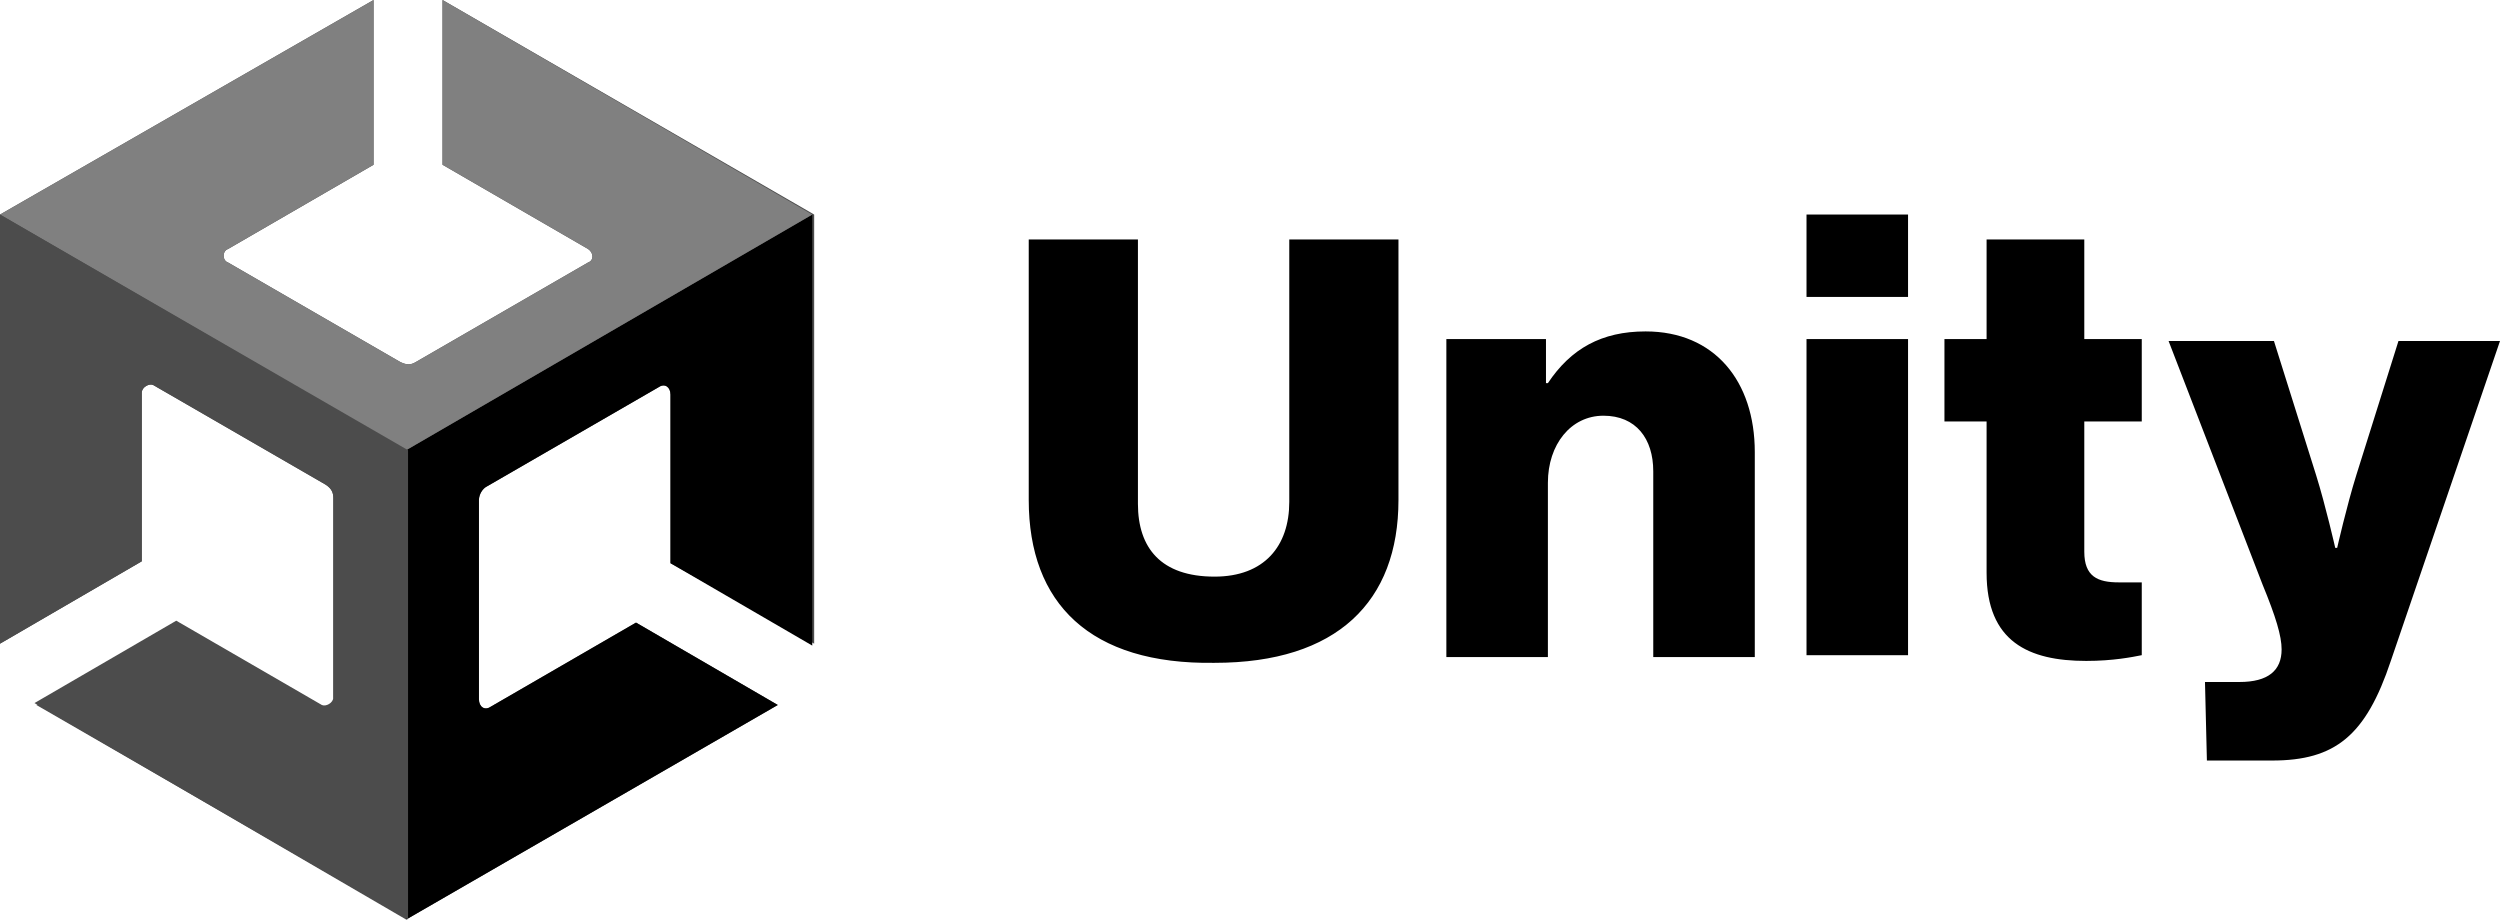
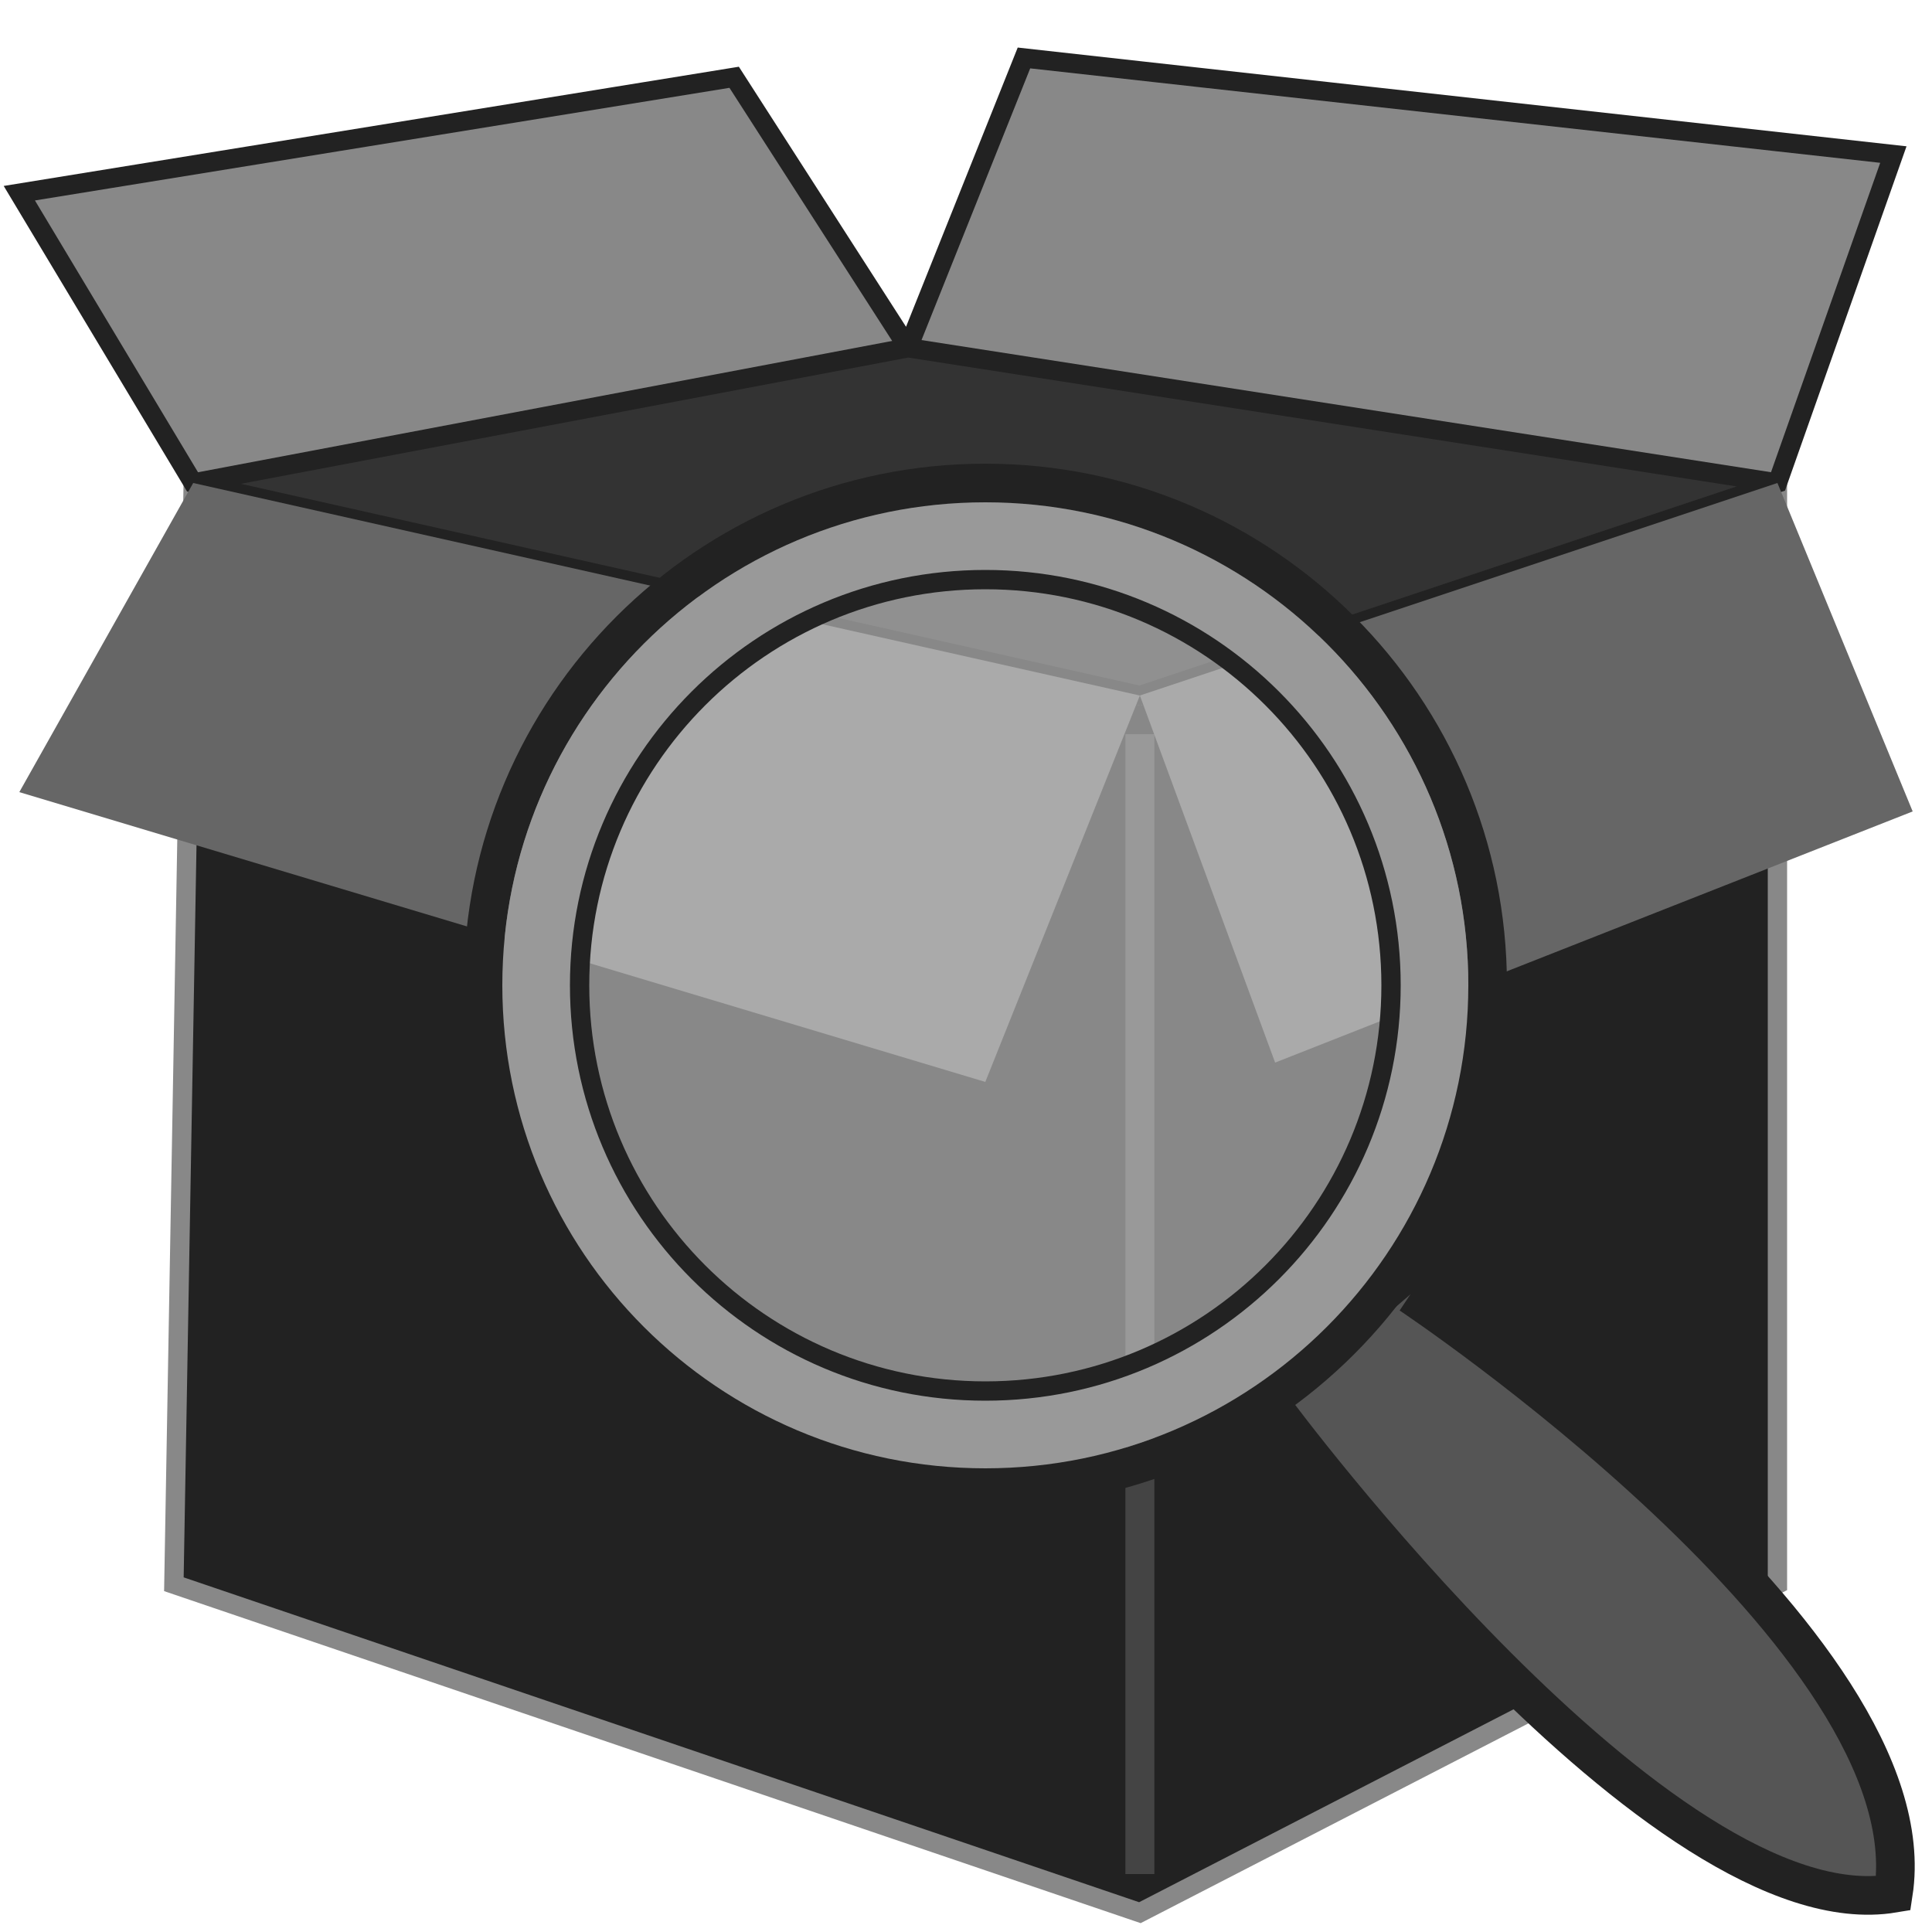
- <svg xmlns="http://www.w3.org/2000/svg" version="1.1" id="Logo" x="0" y="0" viewBox="0 0 1500 551.724" xml:space="preserve" width="1000" height="367.816">
-   <defs id="defs17" />
-   <style id="style2">.st0{fill:#4c4c4c}</style>
-   <g id="g849">
-     <path d="M 617.241,300 V 143.678 h 65.517 v 158.621 c 0,26.437 13.793,43.678 45.977,43.678 29.885,0 44.828,-18.391 44.828,-44.828 V 143.678 h 65.517 V 300 c 0,60.92 -36.782,97.701 -110.345,97.701 C 654.023,398.851 617.241,362.069 617.241,300 Z m 251.724,-96.552 h 58.621 v 26.437 h 1.149 c 13.793,-20.69 32.184,-31.034 58.621,-31.034 41.379,0 65.517,29.885 65.517,72.414 v 122.989 H 991.954 V 282.759 c 0,-19.54 -10.345,-33.333 -29.885,-33.333 -19.54,0 -33.333,17.241 -33.333,40.23 v 104.598 H 867.816 V 203.448 Z M 1083.908,128.736 h 60.92 v 49.425 h -60.92 z m 0,74.713 h 60.92 v 189.655 h -60.92 z m 108.046,140.23 v -90.805 h -25.287 v -49.425 h 25.287 v -59.77 h 58.621 v 59.77 h 34.483 v 49.425 h -34.483 v 78.161 c 0,14.943 8.046,18.391 20.69,18.391 h 13.793 v 43.678 c -5.747,1.149 -17.241,3.448 -33.333,3.448 -34.483,0 -59.77,-11.494 -59.77,-52.874 z m 131.035,65.517 h 20.69 c 17.241,0 25.287,-6.897 25.287,-19.54 0,-8.046 -3.448,-19.54 -11.494,-39.08 L 1301.149,204.598 h 63.218 l 25.287,80.46 c 5.747,18.391 11.494,43.678 11.494,43.678 h 1.149 c 0,0 5.747,-25.287 11.494,-43.678 l 25.287,-80.46 H 1500 l -65.517,191.954 c -14.943,44.828 -33.333,59.77 -71.264,59.77 h -39.081 z" id="path4" style="stroke-width:11.494" />
-     <path class="st0" d="M 488.506,386.207 V 128.736 L 265.517,0 v 98.851 l 87.356,50.575 c 3.448,2.299 3.448,6.897 0,8.046 l -103.448,59.77 c -3.448,2.299 -6.897,1.149 -9.195,0 L 136.782,157.471 c -3.448,-1.149 -3.448,-6.897 0,-8.046 L 224.138,98.851 V 0 L 0,128.736 v 257.471 -1.149 1.149 L 85.057,336.782 V 235.632 c 0,-3.448 4.598,-5.747 6.897,-4.598 L 195.402,290.805 c 3.448,2.299 4.598,4.598 4.598,8.046 V 418.391 c 0,3.448 -4.598,5.747 -6.897,4.598 L 105.747,372.414 20.69,421.839 243.678,551.724 466.667,422.989 381.609,373.563 294.253,424.138 c -3.448,2.299 -6.897,0 -6.897,-4.598 V 300 c 0,-3.448 2.299,-6.897 4.598,-8.046 L 395.402,232.184 c 3.448,-2.299 6.897,0 6.897,4.598 v 101.149 z" id="path6" style="stroke-width:11.494" />
-     <path d="M 243.678,551.724 466.667,422.989 381.609,373.563 294.253,424.138 c -3.448,2.299 -6.897,0 -6.897,-4.598 V 300 c 0,-3.448 2.299,-6.897 4.598,-8.046 L 395.402,232.184 c 3.448,-2.299 6.897,0 6.897,4.598 v 101.149 l 85.057,49.425 V 128.736 L 243.678,270.115 Z" id="path8" style="stroke-width:11.494" />
-     <path d="m 265.517,0 v 98.851 l 87.356,50.575 c 3.448,2.299 3.448,6.897 0,8.046 l -103.448,59.77 c -3.448,2.299 -6.897,1.149 -9.195,0 L 136.782,157.471 c -3.448,-1.149 -3.448,-6.897 0,-8.046 L 224.138,98.851 V 0 L 0,128.736 243.678,270.115 487.356,128.736 Z" fill="#808080" id="path10" style="stroke-width:11.494" />
-     <path class="st0" d="M 194.253,424.138 106.897,373.563 21.839,422.989 244.828,551.724 V 270.115 L 0,128.736 v 257.471 -1.149 1.149 L 85.057,336.782 V 235.632 c 0,-3.448 4.598,-5.747 6.897,-4.598 L 195.402,290.805 c 3.448,2.299 4.598,4.598 4.598,8.046 V 418.391 c 1.149,4.598 -2.299,8.046 -5.747,5.747 z" id="path12" style="stroke-width:11.494" />
-   </g>
+ <svg xmlns="http://www.w3.org/2000/svg" width="800px" height="800px" viewBox="0 0 100 100" version="1.1">
+   <path style="fill:#222222;stroke:#888888" d="M 92,25 92,82 59,99 9,82 10,25 59,36 z" />
+   <path style="fill:#888888;stroke:#222222;stroke-width:1" d="M 10,25 1,10 38,4 47,18 53,3 98,8 92,25 59,36 z" />
+   <path style="fill:#333333;stroke:#222222;stroke-width:1" d="M 10,25 47,18 92,25 59,36 z" />
+   <path style="fill:none;stroke:#444444;stroke-width:1.5" d="m 59,38 0,59" />
+   <path style="fill:#666666;stroke:none;" d="M 1,41 10,25 59,36 92,25 99,42 66,55 59,36 51,56 z" />
+   <path style="fill:#555555;stroke:#222222;stroke-width:2" d="m 73,67 c 0,0 27,18 25,31 C 86,100 66,73 66,73" />
+   <circle cx="51" cy="51" r="26" fill="none" stroke="#222222" style="stroke-width:2" />
+   <circle cx="51" cy="51" r="23" fill="none" stroke="#999999" style="stroke-width:4" />
+   <circle cx="51" cy="51" r="21" fill="#eeeeee" stroke="#222222" style="stroke-width:1;fill-opacity:0.5" />
</svg>
